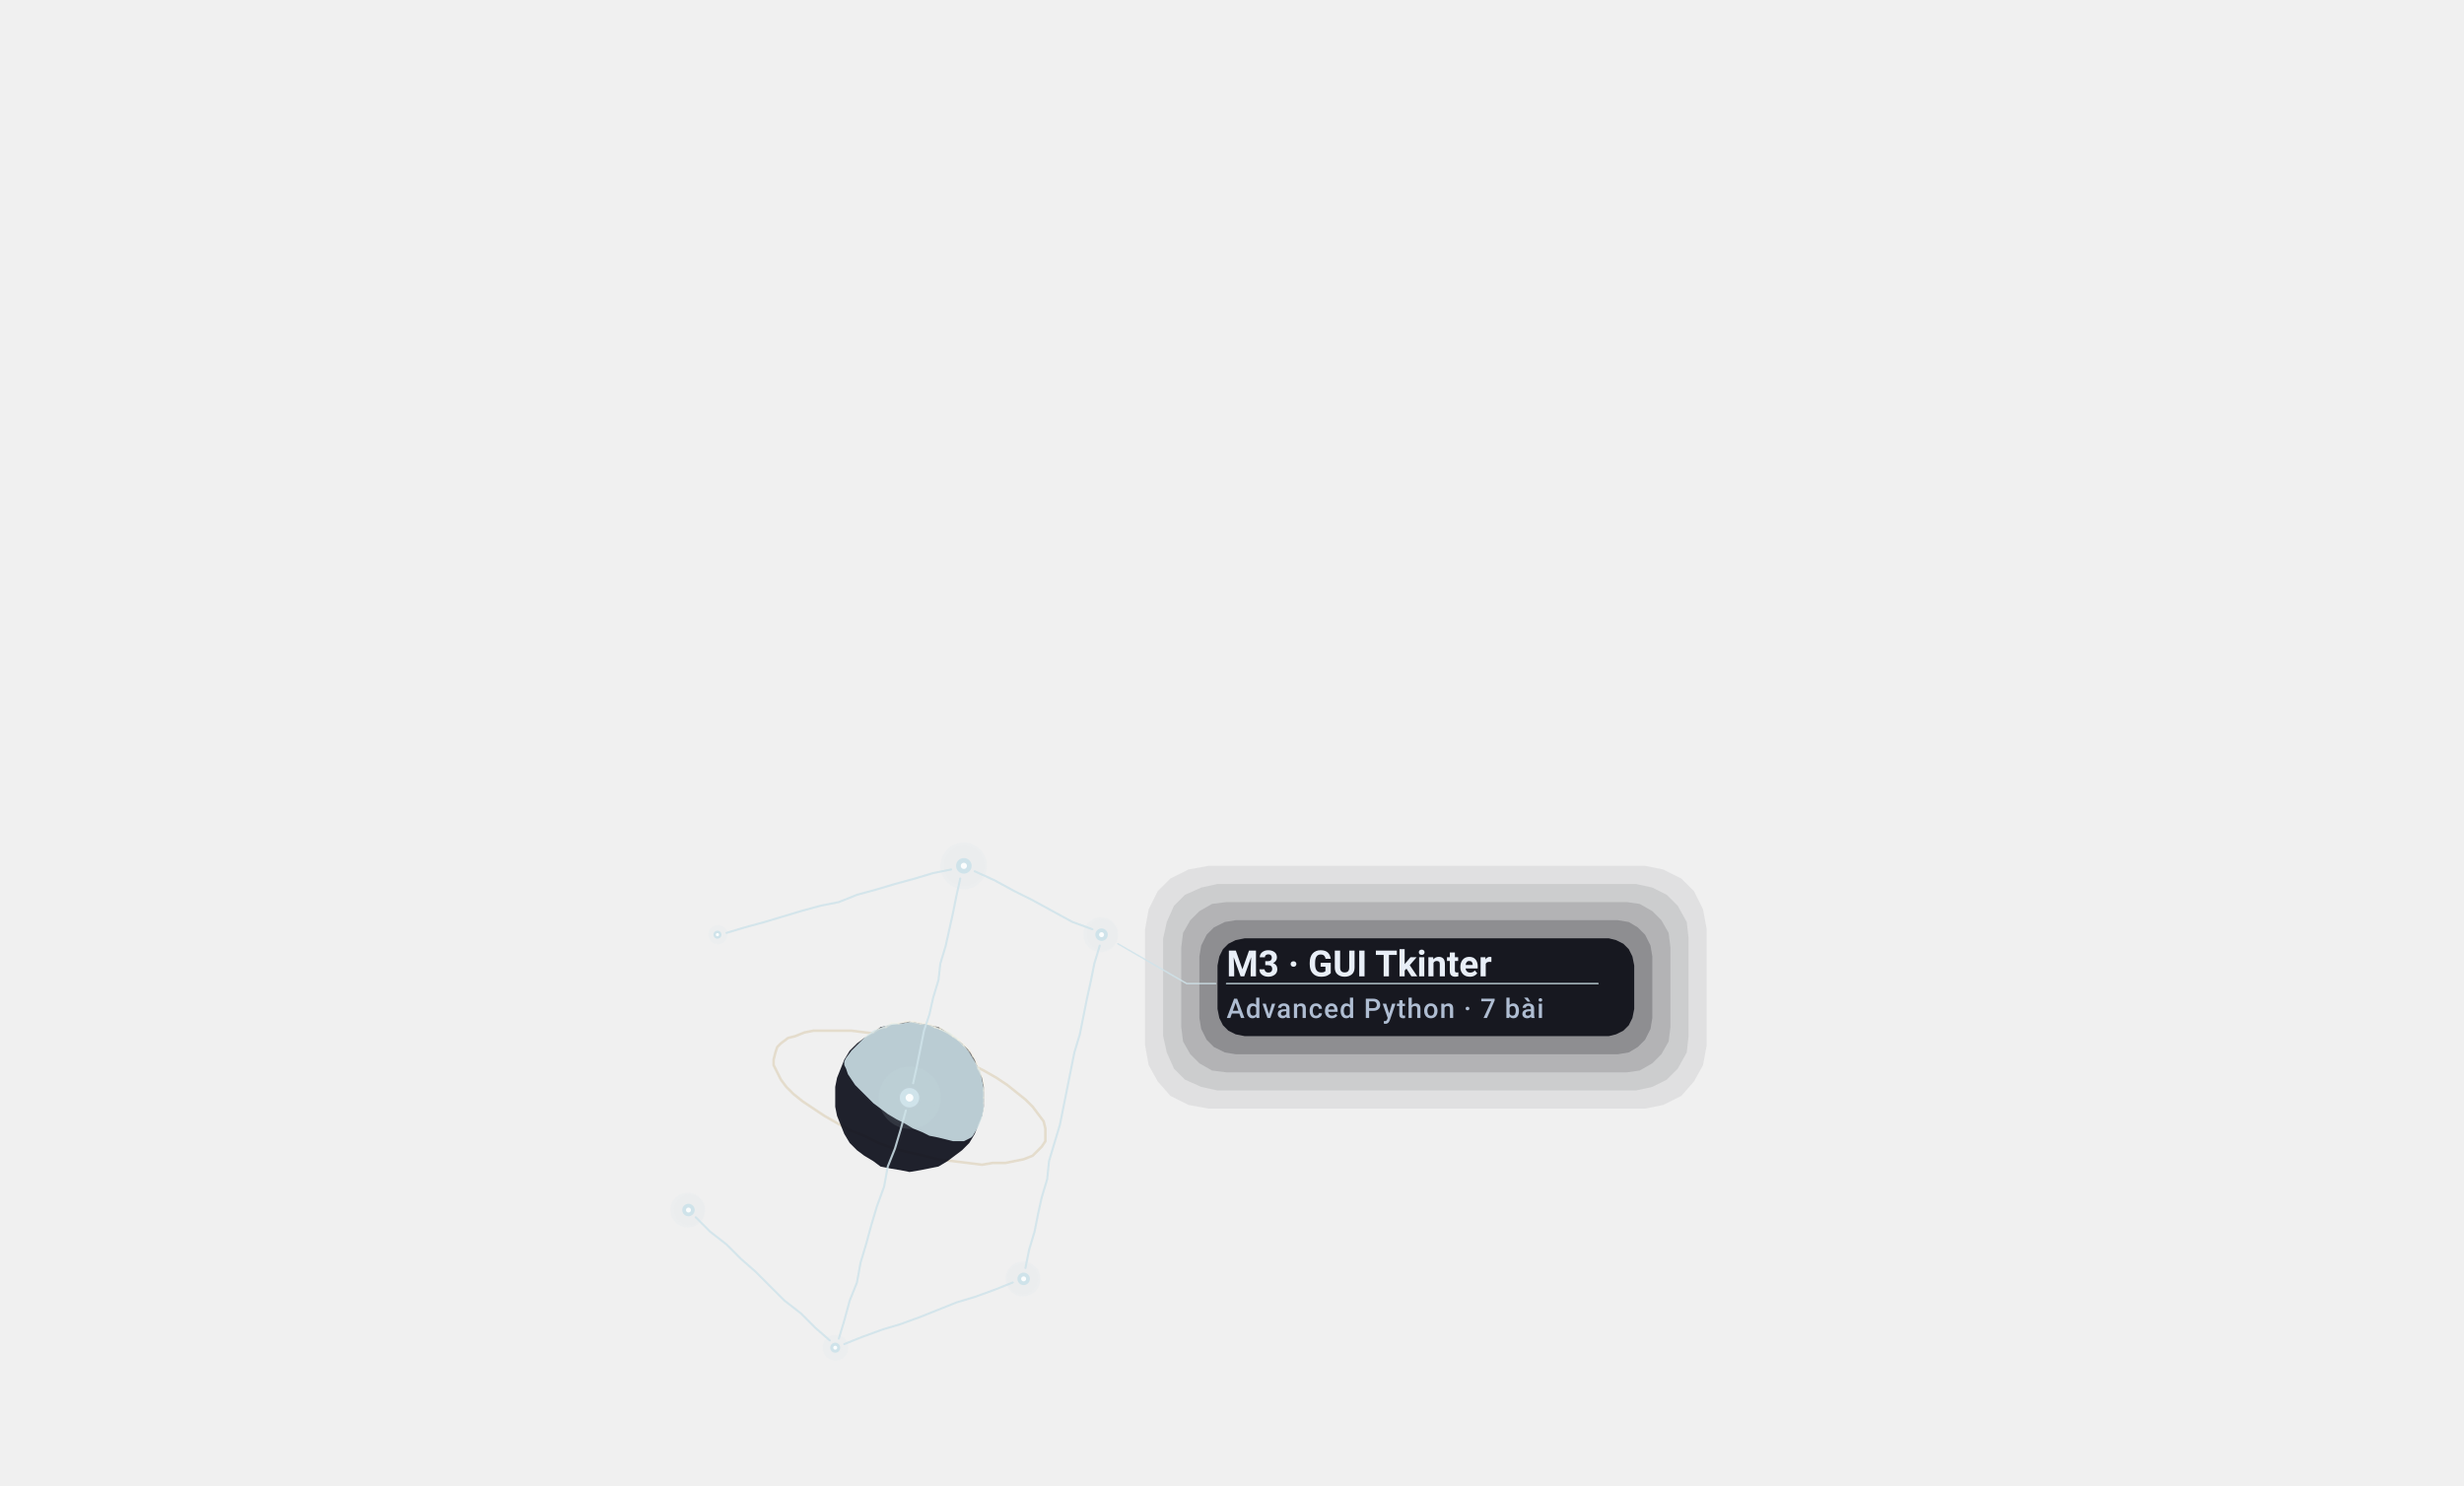
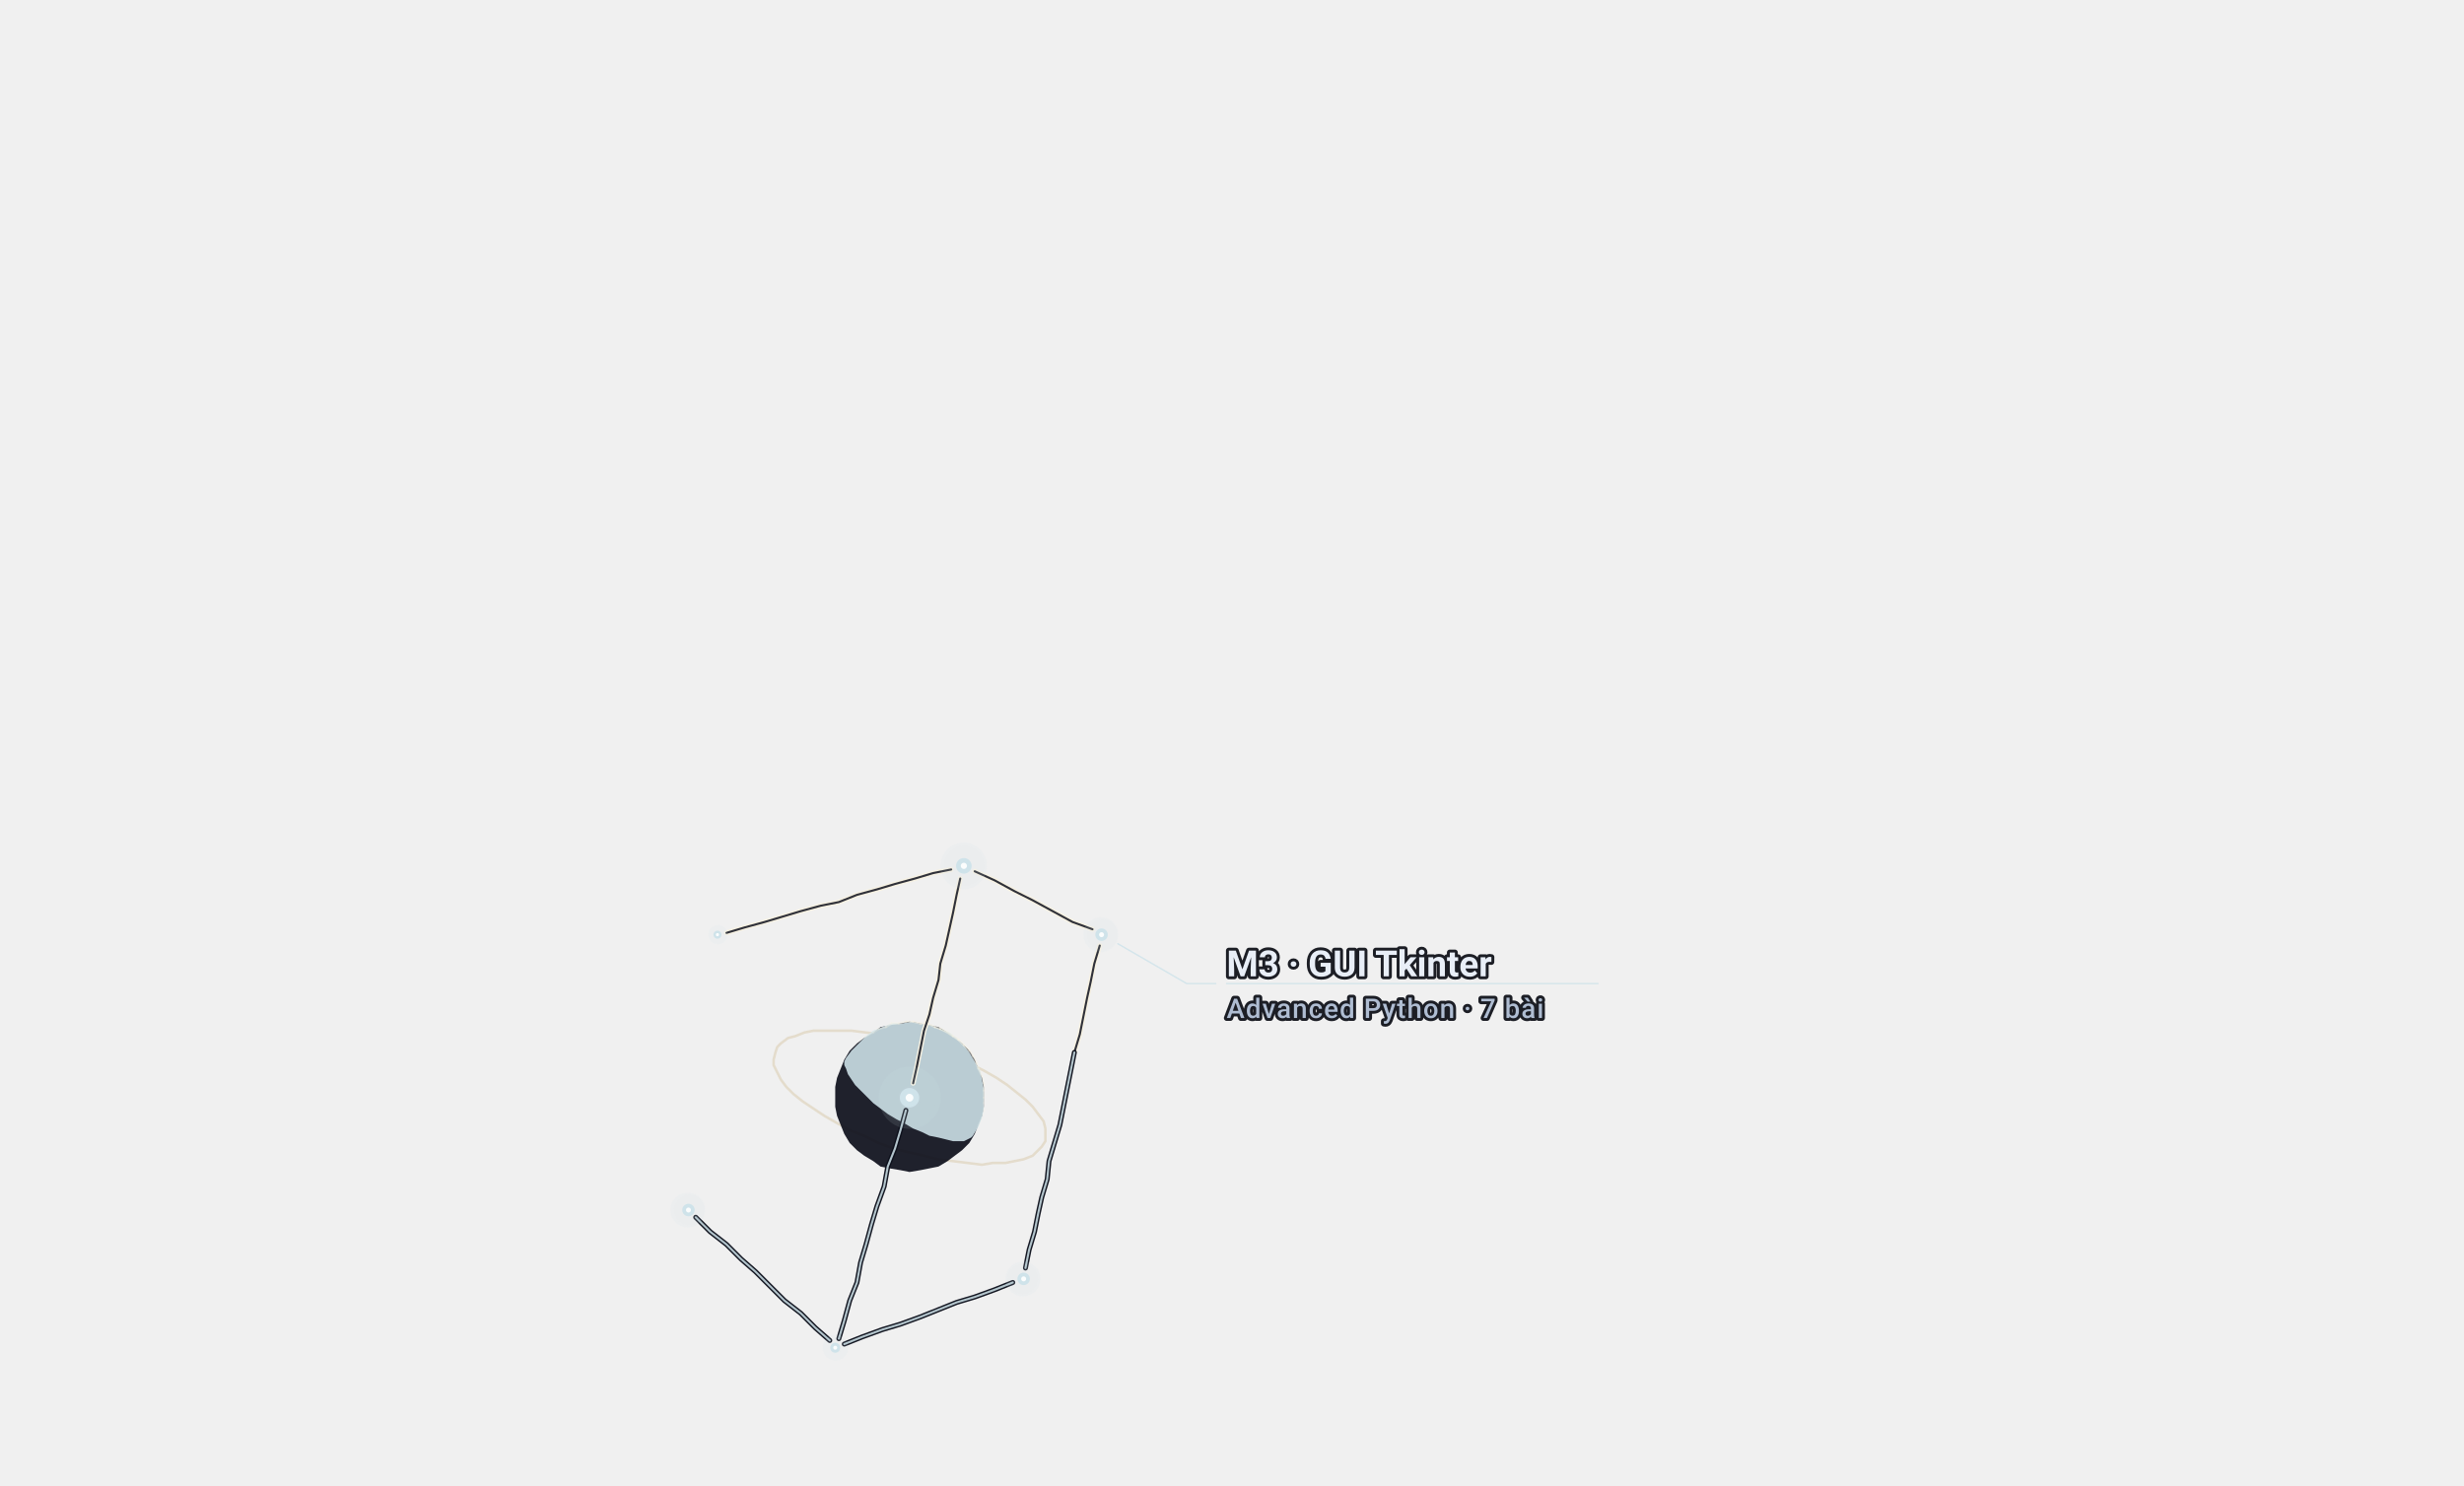
<svg xmlns="http://www.w3.org/2000/svg" viewBox="0 0 1360 820" width="1360" height="820" role="img" aria-label="Chòm M3 · GUI Tkinter, 7 bài — bản rõ lên lúc được trỏ vào.">
  <g data-lop="hanh-tinh">
    <path fill="none" stroke="#D8C9A8" stroke-width="1.4" stroke-opacity="0.5" stroke-linecap="round" stroke-linejoin="round" d="M428 581l1 -3l2 -2l4 -3l4 -1l5 -2l5 -1l7 0l7 0l7 0l8 1l8 1l8 2l9 2l8 3l9 3l8 3l7 3l8 4l7 4l6 4l5 4l5 4l4 4l3 4l3 4l1 4l0 4l0 3M577 630l-2 3l-2 2l-3 3l-5 2l-5 1l-5 1l-7 0l-6 1l-8 -1l-8 -1l-8 -1l-8 -2l-9 -2l-8 -2l-8 -3l-8 -4l-8 -3l-7 -4l-7 -4l-6 -4l-6 -4l-5 -4l-4 -4l-3 -4l-2 -4l-2 -4l0 -3l1 -4" />
    <path fill="#0D101C" fill-opacity="0.92" d="M543 606l0 5l-1 5l-2 5l-2 5l-3 5l-4 4l-4 3l-4 3l-5 3l-5 1l-5 1l-6 1l-5 -1l-6 -1l-5 -1l-4 -3l-5 -3l-4 -3l-4 -4l-3 -5l-2 -5l-2 -5l-1 -5l0 -5l0 -6l1 -5l2 -5l2 -5l3 -5l4 -4l4 -3l5 -3l4 -3l5 -1l6 -1l5 -1l6 1l5 1l5 1l5 3l4 3l4 3l4 4l3 5l2 5l2 5l1 5Z" />
    <path fill="#CFE3EA" fill-opacity="0.88" d="M467 584l3 -4l4 -4l4 -4l4 -3l5 -2l5 -2l6 0l5 -1l5 1l6 1l5 2l5 2l4 3l4 4l3 4l3 5l3 5l1 5l1 5l0 6l0 5l-1 5l-2 5l-3 5l-1 1l-2 1l-2 1l-3 0l-3 0l-4 -1l-4 -1l-5 -1l-4 -2l-5 -2l-5 -3l-4 -2l-5 -3l-4 -3l-4 -3l-4 -4l-3 -3l-3 -3l-2 -3l-2 -3l-1 -3l-1 -2l0 -2l1 -2Z" />
    <path fill="none" stroke="#F6F1E2" stroke-width="1.2" stroke-opacity="0.2" stroke-linecap="round" stroke-linejoin="round" d="M543 606l0 3" />
    <path fill="none" stroke="#F6F1E2" stroke-width="1.2" stroke-opacity="0.15" stroke-linecap="round" stroke-linejoin="round" d="M543 609l0 4" />
    <path fill="none" stroke="#F6F1E2" stroke-width="1.2" stroke-opacity="0.1" stroke-linecap="round" stroke-linejoin="round" d="M543 613l-1 4" />
    <path fill="none" stroke="#F6F1E2" stroke-width="1.2" stroke-opacity="0.06" stroke-linecap="round" stroke-linejoin="round" d="M542 617l-2 4" />
    <path fill="none" stroke="#F6F1E2" stroke-width="1.2" stroke-opacity="0.03" stroke-linecap="round" stroke-linejoin="round" d="M540 621l-1 3" />
    <path fill="none" stroke="#F6F1E2" stroke-width="1.2" stroke-opacity="0.01" stroke-linecap="round" stroke-linejoin="round" d="M467 583l3 -3" />
    <path fill="none" stroke="#F6F1E2" stroke-width="1.2" stroke-opacity="0.04" stroke-linecap="round" stroke-linejoin="round" d="M470 580l2 -3" />
    <path fill="none" stroke="#F6F1E2" stroke-width="1.2" stroke-opacity="0.08" stroke-linecap="round" stroke-linejoin="round" d="M472 577l3 -3" />
    <path fill="none" stroke="#F6F1E2" stroke-width="1.2" stroke-opacity="0.13" stroke-linecap="round" stroke-linejoin="round" d="M475 574l3 -2" />
    <path fill="none" stroke="#F6F1E2" stroke-width="1.2" stroke-opacity="0.17" stroke-linecap="round" stroke-linejoin="round" d="M478 572l4 -2" />
    <path fill="none" stroke="#F6F1E2" stroke-width="1.2" stroke-opacity="0.22" stroke-linecap="round" stroke-linejoin="round" d="M482 570l3 -2" />
    <path fill="none" stroke="#F6F1E2" stroke-width="1.2" stroke-opacity="0.27" stroke-linecap="round" stroke-linejoin="round" d="M485 568l4 -1" />
    <path fill="none" stroke="#F6F1E2" stroke-width="1.2" stroke-opacity="0.32" stroke-linecap="round" stroke-linejoin="round" d="M489 567l3 -2" />
    <path fill="none" stroke="#F6F1E2" stroke-width="1.2" stroke-opacity="0.36" stroke-linecap="round" stroke-linejoin="round" d="M492 565l4 0" />
    <path fill="none" stroke="#F6F1E2" stroke-width="1.2" stroke-opacity="0.4" stroke-linecap="round" stroke-linejoin="round" d="M496 565l4 -1" />
    <path fill="none" stroke="#F6F1E2" stroke-width="1.2" stroke-opacity="0.44" stroke-linecap="round" stroke-linejoin="round" d="M500 564l4 0" />
    <path fill="none" stroke="#F6F1E2" stroke-width="1.2" stroke-opacity="0.47" stroke-linecap="round" stroke-linejoin="round" d="M504 564l4 1" />
    <path fill="none" stroke="#F6F1E2" stroke-width="1.2" stroke-opacity="0.5" stroke-linecap="round" stroke-linejoin="round" d="M508 565l4 0" />
    <path fill="none" stroke="#F6F1E2" stroke-width="1.2" stroke-opacity="0.52" stroke-linecap="round" stroke-linejoin="round" d="M512 565l4 2" />
    <path fill="none" stroke="#F6F1E2" stroke-width="1.2" stroke-opacity="0.54" stroke-linecap="round" stroke-linejoin="round" d="M516 567l3 1M526 572l3 2" />
    <path fill="none" stroke="#F6F1E2" stroke-width="1.2" stroke-opacity="0.55" stroke-linecap="round" stroke-linejoin="round" d="M519 568l4 2M523 570l3 2" />
    <path fill="none" stroke="#F6F1E2" stroke-width="1.2" stroke-opacity="0.53" stroke-linecap="round" stroke-linejoin="round" d="M529 574l3 3" />
    <path fill="none" stroke="#F6F1E2" stroke-width="1.2" stroke-opacity="0.51" stroke-linecap="round" stroke-linejoin="round" d="M532 577l3 3" />
    <path fill="none" stroke="#F6F1E2" stroke-width="1.2" stroke-opacity="0.49" stroke-linecap="round" stroke-linejoin="round" d="M535 580l2 3" />
    <path fill="none" stroke="#F6F1E2" stroke-width="1.2" stroke-opacity="0.46" stroke-linecap="round" stroke-linejoin="round" d="M537 583l2 4" />
    <path fill="none" stroke="#F6F1E2" stroke-width="1.2" stroke-opacity="0.42" stroke-linecap="round" stroke-linejoin="round" d="M539 587l1 3" />
    <path fill="none" stroke="#F6F1E2" stroke-width="1.2" stroke-opacity="0.38" stroke-linecap="round" stroke-linejoin="round" d="M540 590l2 4" />
    <path fill="none" stroke="#F6F1E2" stroke-width="1.2" stroke-opacity="0.34" stroke-linecap="round" stroke-linejoin="round" d="M542 594l1 4" />
    <path fill="none" stroke="#F6F1E2" stroke-width="1.2" stroke-opacity="0.29" stroke-linecap="round" stroke-linejoin="round" d="M543 598l0 4" />
    <path fill="none" stroke="#F6F1E2" stroke-width="1.2" stroke-opacity="0.24" stroke-linecap="round" stroke-linejoin="round" d="M543 602l0 4" />
  </g>
  <g data-lop="net-chom">
-     <path fill="none" stroke="#CFE3EA" stroke-width="1.15" stroke-opacity="0.85" stroke-linecap="round" stroke-linejoin="round" d="M401 515l10 -3l11 -3l10 -3l10 -3M442 503l11 -3l10 -2l10 -4l11 -3M484 491l10 -3l11 -3l10 -3l10 -2M538 481l11 5l11 6M560 492l10 5l11 6M581 503l11 6l11 4M607 522l-3 10l-2 10l-2 9l-2 10l-2 10l-3 10M593 581l-2 10l-2 10l-2 10l-2 10l-3 10l-3 10M579 641l-1 10l-3 10l-2 9l-2 10l-3 10l-2 10M559 708l-10 4l-11 4l-10 3M528 719l-10 4l-10 4l-11 4M497 731l-10 3l-11 4l-10 4M458 740l-8 -7l-8 -8l-9 -7M433 718l-8 -8l-8 -8l-8 -7M409 695l-8 -8l-9 -7l-8 -8M530 485l-2 9l-2 10l-2 9l-2 9M522 522l-3 10l-1 9l-3 10l-2 9M513 560l-3 9l-2 10l-2 10l-2 9M500 613l-3 11l-3 10l-4 10l-2 11M488 655l-4 11l-3 10l-3 11l-3 10M475 697l-2 11l-4 10l-3 11l-3 10" />
+     <path fill="none" stroke="#F6F1E2" stroke-width="2.75" stroke-opacity="0.96" stroke-linecap="round" stroke-linejoin="round" d="M401 515l10 -3l11 -3l10 -3l10 -3M442 503l11 -3l10 -2l10 -4l11 -3M484 491l10 -3l11 -3l10 -3l10 -2M538 481l11 5l11 6M560 492l10 5l11 6M581 503l11 6l11 4M607 522l-3 10l-2 10l-2 9l-2 10l-2 10l-3 10M530 485l-2 9l-2 10l-2 9l-2 9M522 522l-3 10l-1 9l-3 10l-2 9M513 560l-3 9l-2 10l-2 10l-2 9" />
+     <path fill="none" stroke="#0D101C" stroke-width="1.15" stroke-opacity="0.85" stroke-linecap="round" stroke-linejoin="round" d="M401 515l10 -3l11 -3l10 -3l10 -3M442 503l11 -3l10 -2l10 -4l11 -3M484 491l10 -3l11 -3l10 -3l10 -2M538 481l11 5l11 6M560 492l10 5l11 6M581 503l11 6l11 4M607 522l-3 10l-2 10l-2 9l-2 10l-2 10l-3 10M530 485l-2 9l-2 10l-2 9l-2 9M522 522l-3 10l-1 9l-3 10l-2 9M513 560l-3 9l-2 10l-2 10l-2 9" />
+     <path fill="none" stroke="#0D101C" stroke-width="2.75" stroke-opacity="0.96" stroke-linecap="round" stroke-linejoin="round" d="M593 581l-2 10l-2 10l-2 10l-2 10l-3 10l-3 10M579 641l-1 10l-3 10l-2 9l-2 10l-3 10l-2 10M559 708l-10 4l-11 4l-10 3M528 719l-10 4l-10 4l-11 4M497 731l-10 3l-11 4l-10 4M458 740l-8 -7l-8 -8l-9 -7M433 718l-8 -8l-8 -8l-8 -7M409 695l-8 -8l-9 -7l-8 -8M500 613l-3 11l-3 10l-4 10l-2 11M488 655l-4 11l-3 10l-3 11l-3 10M475 697l-2 11l-4 10l-3 11l-3 10" />
+     <path fill="none" stroke="#CFE3EA" stroke-width="1.15" stroke-opacity="0.85" stroke-linecap="round" stroke-linejoin="round" d="M593 581l-2 10l-2 10l-2 10l-2 10l-3 10l-3 10M579 641l-1 10l-3 10l-2 9l-2 10l-3 10l-2 10M559 708l-10 4l-11 4l-10 3M528 719l-10 4l-10 4l-11 4M497 731l-10 3l-11 4l-10 4M458 740l-8 -7l-8 -8l-9 -7M433 718l-8 -8l-8 -8l-8 -7M409 695l-8 -8l-9 -7l-8 -8M500 613l-3 11l-3 10l-4 10l-2 11M488 655l-4 11l-3 10l-3 11l-3 10M475 697l-2 11l-4 10l-3 11l-3 10" />
  </g>
  <g data-lop="quang-sao">
    <path fill="#CFE3EA" fill-opacity="0.09" d="M391 516a5.28 5.28 0 1 0 10.56 0a5.28 5.28 0 1 0 -10.56 0Z" />
    <path fill="#CFE3EA" fill-opacity="0.01" d="M392 516a4.77 4.77 0 1 0 9.53 0a4.77 4.77 0 1 0 -9.53 0ZM392 516a4.34 4.34 0 1 0 8.69 0a4.34 4.34 0 1 0 -8.69 0ZM392 516a3.99 3.99 0 1 0 7.98 0a3.99 3.99 0 1 0 -7.98 0ZM393 516a3.69 3.69 0 1 0 7.38 0a3.69 3.69 0 1 0 -7.38 0ZM393 516a3.43 3.43 0 1 0 6.86 0a3.43 3.43 0 1 0 -6.86 0ZM393 516a3.21 3.21 0 1 0 6.41 0a3.21 3.21 0 1 0 -6.41 0ZM393 516a3.01 3.01 0 1 0 6.02 0a3.01 3.01 0 1 0 -6.02 0ZM393 516a2.84 2.84 0 1 0 5.67 0a2.84 2.84 0 1 0 -5.67 0ZM394 516a2.68 2.68 0 1 0 5.36 0a2.68 2.68 0 1 0 -5.36 0ZM394 516a2.54 2.54 0 1 0 5.08 0a2.54 2.54 0 1 0 -5.08 0ZM394 516a2.42 2.42 0 1 0 4.83 0a2.42 2.42 0 1 0 -4.83 0ZM394 516a2.3 2.3 0 1 0 4.61 0a2.3 2.3 0 1 0 -4.61 0ZM394 516a2.2 2.2 0 1 0 4.4 0a2.2 2.2 0 1 0 -4.4 0ZM455 744a6.37 6.37 0 1 0 12.73 0a6.37 6.37 0 1 0 -12.73 0ZM456 744a5.74 5.74 0 1 0 11.48 0a5.74 5.74 0 1 0 -11.48 0ZM456 744a5.22 5.22 0 1 0 10.44 0a5.22 5.22 0 1 0 -10.44 0ZM457 744a4.79 4.79 0 1 0 9.58 0a4.79 4.79 0 1 0 -9.58 0ZM457 744a4.43 4.43 0 1 0 8.85 0a4.43 4.43 0 1 0 -8.85 0ZM457 744a4.11 4.11 0 1 0 8.23 0a4.11 4.11 0 1 0 -8.23 0ZM458 744a3.84 3.84 0 1 0 7.68 0a3.84 3.84 0 1 0 -7.68 0ZM458 744a3.6 3.6 0 1 0 7.21 0a3.6 3.6 0 1 0 -7.21 0ZM458 744a3.39 3.39 0 1 0 6.78 0a3.39 3.39 0 1 0 -6.78 0ZM458 744a3.21 3.21 0 1 0 6.41 0a3.21 3.21 0 1 0 -6.41 0Z" />
    <path fill="#CFE3EA" fill-opacity="0.1" d="M598 516a9.63 9.63 0 1 0 19.26 0a9.63 9.63 0 1 0 -19.26 0ZM555 706a9.63 9.63 0 1 0 19.26 0a9.63 9.63 0 1 0 -19.26 0ZM370 668a9.63 9.63 0 1 0 19.26 0a9.63 9.63 0 1 0 -19.26 0ZM519 478a12.9 12.9 0 1 0 25.8 0a12.9 12.9 0 1 0 -25.8 0ZM454 744a7.15 7.15 0 1 0 14.3 0a7.15 7.15 0 1 0 -14.3 0Z" />
    <path fill="#CFE3EA" fill-opacity="0.02" d="M600 516a8.46 8.46 0 1 0 16.92 0a8.46 8.46 0 1 0 -16.92 0ZM600 516a7.54 7.54 0 1 0 15.09 0a7.54 7.54 0 1 0 -15.09 0ZM601 516a6.81 6.81 0 1 0 13.61 0a6.81 6.81 0 1 0 -13.61 0ZM602 516a6.2 6.2 0 1 0 12.4 0a6.2 6.2 0 1 0 -12.4 0ZM602 516a5.69 5.69 0 1 0 11.38 0a5.69 5.69 0 1 0 -11.38 0ZM603 516a5.26 5.26 0 1 0 10.52 0a5.26 5.26 0 1 0 -10.52 0ZM603 516a4.89 4.89 0 1 0 9.78 0a4.89 4.89 0 1 0 -9.78 0ZM603 516a4.57 4.57 0 1 0 9.14 0a4.57 4.57 0 1 0 -9.14 0ZM604 516a4.29 4.29 0 1 0 8.58 0a4.29 4.29 0 1 0 -8.58 0ZM604 516a4.04 4.04 0 1 0 8.08 0a4.04 4.04 0 1 0 -8.08 0ZM604 516a3.82 3.82 0 1 0 7.64 0a3.82 3.82 0 1 0 -7.64 0ZM604 516a3.62 3.62 0 1 0 7.24 0a3.62 3.62 0 1 0 -7.24 0ZM605 516a3.44 3.44 0 1 0 6.88 0a3.44 3.44 0 1 0 -6.88 0ZM556 706a8.46 8.46 0 1 0 16.92 0a8.46 8.46 0 1 0 -16.92 0ZM557 706a7.54 7.54 0 1 0 15.09 0a7.54 7.54 0 1 0 -15.09 0ZM558 706a6.81 6.81 0 1 0 13.61 0a6.81 6.81 0 1 0 -13.61 0ZM558 706a6.2 6.2 0 1 0 12.4 0a6.2 6.2 0 1 0 -12.4 0ZM559 706a5.69 5.69 0 1 0 11.38 0a5.69 5.69 0 1 0 -11.38 0ZM559 706a5.26 5.26 0 1 0 10.52 0a5.26 5.26 0 1 0 -10.52 0ZM560 706a4.89 4.89 0 1 0 9.78 0a4.89 4.89 0 1 0 -9.78 0ZM560 706a4.57 4.57 0 1 0 9.14 0a4.57 4.57 0 1 0 -9.14 0ZM560 706a4.29 4.29 0 1 0 8.58 0a4.29 4.29 0 1 0 -8.58 0ZM561 706a4.04 4.04 0 1 0 8.08 0a4.04 4.04 0 1 0 -8.08 0ZM561 706a3.82 3.82 0 1 0 7.64 0a3.82 3.82 0 1 0 -7.64 0ZM561 706a3.62 3.62 0 1 0 7.24 0a3.62 3.62 0 1 0 -7.24 0ZM561 706a3.44 3.44 0 1 0 6.88 0a3.44 3.44 0 1 0 -6.88 0ZM372 668a8.46 8.46 0 1 0 16.92 0a8.46 8.46 0 1 0 -16.92 0ZM372 668a7.54 7.54 0 1 0 15.09 0a7.54 7.54 0 1 0 -15.09 0ZM373 668a6.81 6.81 0 1 0 13.61 0a6.81 6.81 0 1 0 -13.61 0ZM374 668a6.2 6.2 0 1 0 12.4 0a6.2 6.2 0 1 0 -12.4 0ZM374 668a5.69 5.69 0 1 0 11.38 0a5.69 5.69 0 1 0 -11.38 0ZM375 668a5.26 5.26 0 1 0 10.52 0a5.26 5.26 0 1 0 -10.52 0ZM375 668a4.89 4.89 0 1 0 9.78 0a4.89 4.89 0 1 0 -9.78 0ZM375 668a4.57 4.57 0 1 0 9.14 0a4.57 4.57 0 1 0 -9.14 0ZM376 668a4.29 4.29 0 1 0 8.58 0a4.29 4.29 0 1 0 -8.58 0ZM376 668a4.04 4.04 0 1 0 8.08 0a4.04 4.04 0 1 0 -8.08 0ZM376 668a3.82 3.82 0 1 0 7.64 0a3.82 3.82 0 1 0 -7.64 0ZM376 668a3.62 3.62 0 1 0 7.24 0a3.62 3.62 0 1 0 -7.24 0ZM377 668a3.44 3.44 0 1 0 6.88 0a3.44 3.44 0 1 0 -6.88 0ZM521 478a11.18 11.18 0 1 0 22.36 0a11.18 11.18 0 1 0 -22.36 0ZM522 478a9.86 9.86 0 1 0 19.73 0a9.86 9.86 0 1 0 -19.73 0ZM523 478a8.83 8.83 0 1 0 17.65 0a8.83 8.83 0 1 0 -17.65 0ZM524 478a7.99 7.99 0 1 0 15.97 0a7.99 7.99 0 1 0 -15.97 0ZM525 478a7.29 7.29 0 1 0 14.58 0a7.29 7.29 0 1 0 -14.58 0ZM525 478a6.71 6.71 0 1 0 13.42 0a6.71 6.71 0 1 0 -13.42 0ZM526 478a6.21 6.21 0 1 0 12.42 0a6.21 6.21 0 1 0 -12.42 0ZM526 478a5.78 5.78 0 1 0 11.57 0a5.78 5.78 0 1 0 -11.57 0ZM527 478a5.41 5.41 0 1 0 10.82 0a5.41 5.41 0 1 0 -10.82 0ZM527 478a5.08 5.08 0 1 0 10.16 0a5.08 5.08 0 1 0 -10.16 0ZM527 478a4.79 4.79 0 1 0 9.58 0a4.79 4.79 0 1 0 -9.58 0ZM527 478a4.53 4.53 0 1 0 9.06 0a4.53 4.53 0 1 0 -9.06 0ZM528 478a4.3 4.3 0 1 0 8.6 0a4.3 4.3 0 1 0 -8.6 0ZM458 744a3.04 3.04 0 1 0 6.08 0a3.04 3.04 0 1 0 -6.08 0ZM459 744a2.89 2.89 0 1 0 5.77 0a2.89 2.89 0 1 0 -5.77 0ZM459 744a2.75 2.75 0 1 0 5.5 0a2.75 2.75 0 1 0 -5.5 0ZM487 606a14.7 14.7 0 1 0 29.39 0a14.7 14.7 0 1 0 -29.39 0ZM489 606a12.84 12.84 0 1 0 25.68 0a12.84 12.84 0 1 0 -25.68 0ZM491 606a11.4 11.4 0 1 0 22.8 0a11.4 11.4 0 1 0 -22.8 0ZM492 606a10.25 10.25 0 1 0 20.49 0a10.25 10.25 0 1 0 -20.49 0ZM493 606a9.31 9.31 0 1 0 18.62 0a9.31 9.31 0 1 0 -18.62 0ZM494 606a8.53 8.53 0 1 0 17.05 0a8.53 8.53 0 1 0 -17.05 0ZM494 606a7.87 7.87 0 1 0 15.73 0a7.87 7.87 0 1 0 -15.73 0ZM495 606a7.3 7.3 0 1 0 14.6 0a7.3 7.3 0 1 0 -14.6 0ZM495 606a6.81 6.81 0 1 0 13.62 0a6.81 6.81 0 1 0 -13.62 0ZM496 606a6.38 6.38 0 1 0 12.77 0a6.38 6.38 0 1 0 -12.77 0Z" />
    <path fill="#CFE3EA" fill-opacity="0.11" d="M485 606a17.18 17.18 0 1 0 34.37 0a17.18 17.18 0 1 0 -34.37 0Z" />
    <path fill="#CFE3EA" fill-opacity="0.03" d="M496 606a6.01 6.01 0 1 0 12.01 0a6.01 6.01 0 1 0 -12.01 0ZM496 606a5.67 5.67 0 1 0 11.34 0a5.67 5.67 0 1 0 -11.34 0ZM497 606a5.37 5.37 0 1 0 10.74 0a5.37 5.37 0 1 0 -10.74 0Z" />
  </g>
  <g data-lop="sao-bai">
    <g fill="#CFE3EA">
      <circle cx="396" cy="516" r="2.2" />
      <circle cx="608" cy="516" r="3.44" />
      <circle cx="565" cy="706" r="3.44" />
      <circle cx="380" cy="668" r="3.44" />
      <circle cx="532" cy="478" r="4.3" />
      <circle cx="461" cy="744" r="2.75" />
      <circle cx="502" cy="606" r="5.37" />
    </g>
  </g>
  <g data-lop="loi-sao">
    <g fill="#FFFFFF" fill-opacity="0.92">
      <circle cx="396" cy="516" r="0.88" />
      <circle cx="608" cy="516" r="1.38" />
      <circle cx="565" cy="706" r="1.38" />
      <circle cx="380" cy="668" r="1.38" />
      <circle cx="532" cy="478" r="1.72" />
      <circle cx="461" cy="744" r="1.1" />
      <circle cx="502" cy="606" r="2.15" />
    </g>
  </g>
  <g data-lop="nhan">
-     <path fill="#0A0C14" fill-opacity="0.07" d="M942 577l-2 11l-5 9l-7 8l-10 5l-10 2l-241 0l-11 -2l-10 -5l-7 -8l-5 -9l-2 -11l0 -64l2 -11l5 -10l7 -7l10 -5l11 -2l241 0l10 2l10 5l7 7l5 10l2 11Z" />
-     <path fill="#0A0C14" fill-opacity="0.09" d="M932 572l-1 9l-5 9l-6 6l-8 4l-9 2l-231 0l-9 -2l-9 -4l-6 -6l-4 -9l-2 -9l0 -54l2 -9l4 -9l6 -6l9 -4l9 -2l231 0l9 2l8 4l6 6l5 9l1 9Z" />
-     <path fill="#0A0C14" fill-opacity="0.13" d="M922 567l-1 8l-4 7l-5 5l-7 4l-7 1l-221 0l-8 -1l-7 -4l-5 -5l-4 -7l-1 -8l0 -44l1 -8l4 -7l5 -5l7 -4l8 -1l221 0l7 1l7 4l5 5l4 7l1 8Z" />
-     <path fill="#0A0C14" fill-opacity="0.22" d="M912 562l-1 6l-3 6l-4 4l-5 3l-6 1l-211 0l-6 -1l-6 -3l-4 -4l-3 -6l-1 -6l0 -34l1 -6l3 -6l4 -4l6 -3l6 -1l211 0l6 1l5 3l4 4l3 6l1 6Z" />
-     <path fill="#0A0C14" fill-opacity="0.9" d="M902 557l-1 5l-2 4l-3 3l-4 2l-4 1l-201 0l-5 -1l-4 -2l-3 -3l-2 -4l-1 -5l0 -24l1 -5l2 -4l3 -3l4 -2l5 -1l201 0l4 1l4 2l3 3l2 4l1 5Z" />
+     <g fill="#0A0C14" font-family="Be Vietnam Pro, Segoe UI, Roboto, Helvetica, Arial, sans-serif" font-size="20" font-weight="600" fill-opacity="0.92" stroke="#0A0C14" stroke-width="3.2" stroke-linejoin="round" stroke-opacity="0.92">
+       <text x="677" y="539">M3 · GUI Tkinter</text>
+     </g>
+     <g fill="#0A0C14" font-family="Be Vietnam Pro, Segoe UI, Roboto, Helvetica, Arial, sans-serif" font-size="15" font-weight="500" fill-opacity="0.92" letter-spacing="0.6" stroke="#0A0C14" stroke-width="3.2" stroke-linejoin="round" stroke-opacity="0.92">
+       <text x="677" y="562">Advanced Python · 7 bài</text>
+     </g>
    <path fill="none" stroke="#CFE3EA" stroke-width="0.8" stroke-opacity="0.85" stroke-linecap="round" stroke-linejoin="round" d="M617 521l38 22l16 0M677 543l205 0" />
    <g fill="#E8EEF7" font-family="Be Vietnam Pro, Segoe UI, Roboto, Helvetica, Arial, sans-serif" font-size="20" font-weight="600">
      <text x="677" y="539">M3 · GUI Tkinter</text>
    </g>
    <g fill="#AFBDD2" font-family="Be Vietnam Pro, Segoe UI, Roboto, Helvetica, Arial, sans-serif" font-size="15" font-weight="500" letter-spacing="0.6">
      <text x="677" y="562">Advanced Python · 7 bài</text>
    </g>
  </g>
</svg>
